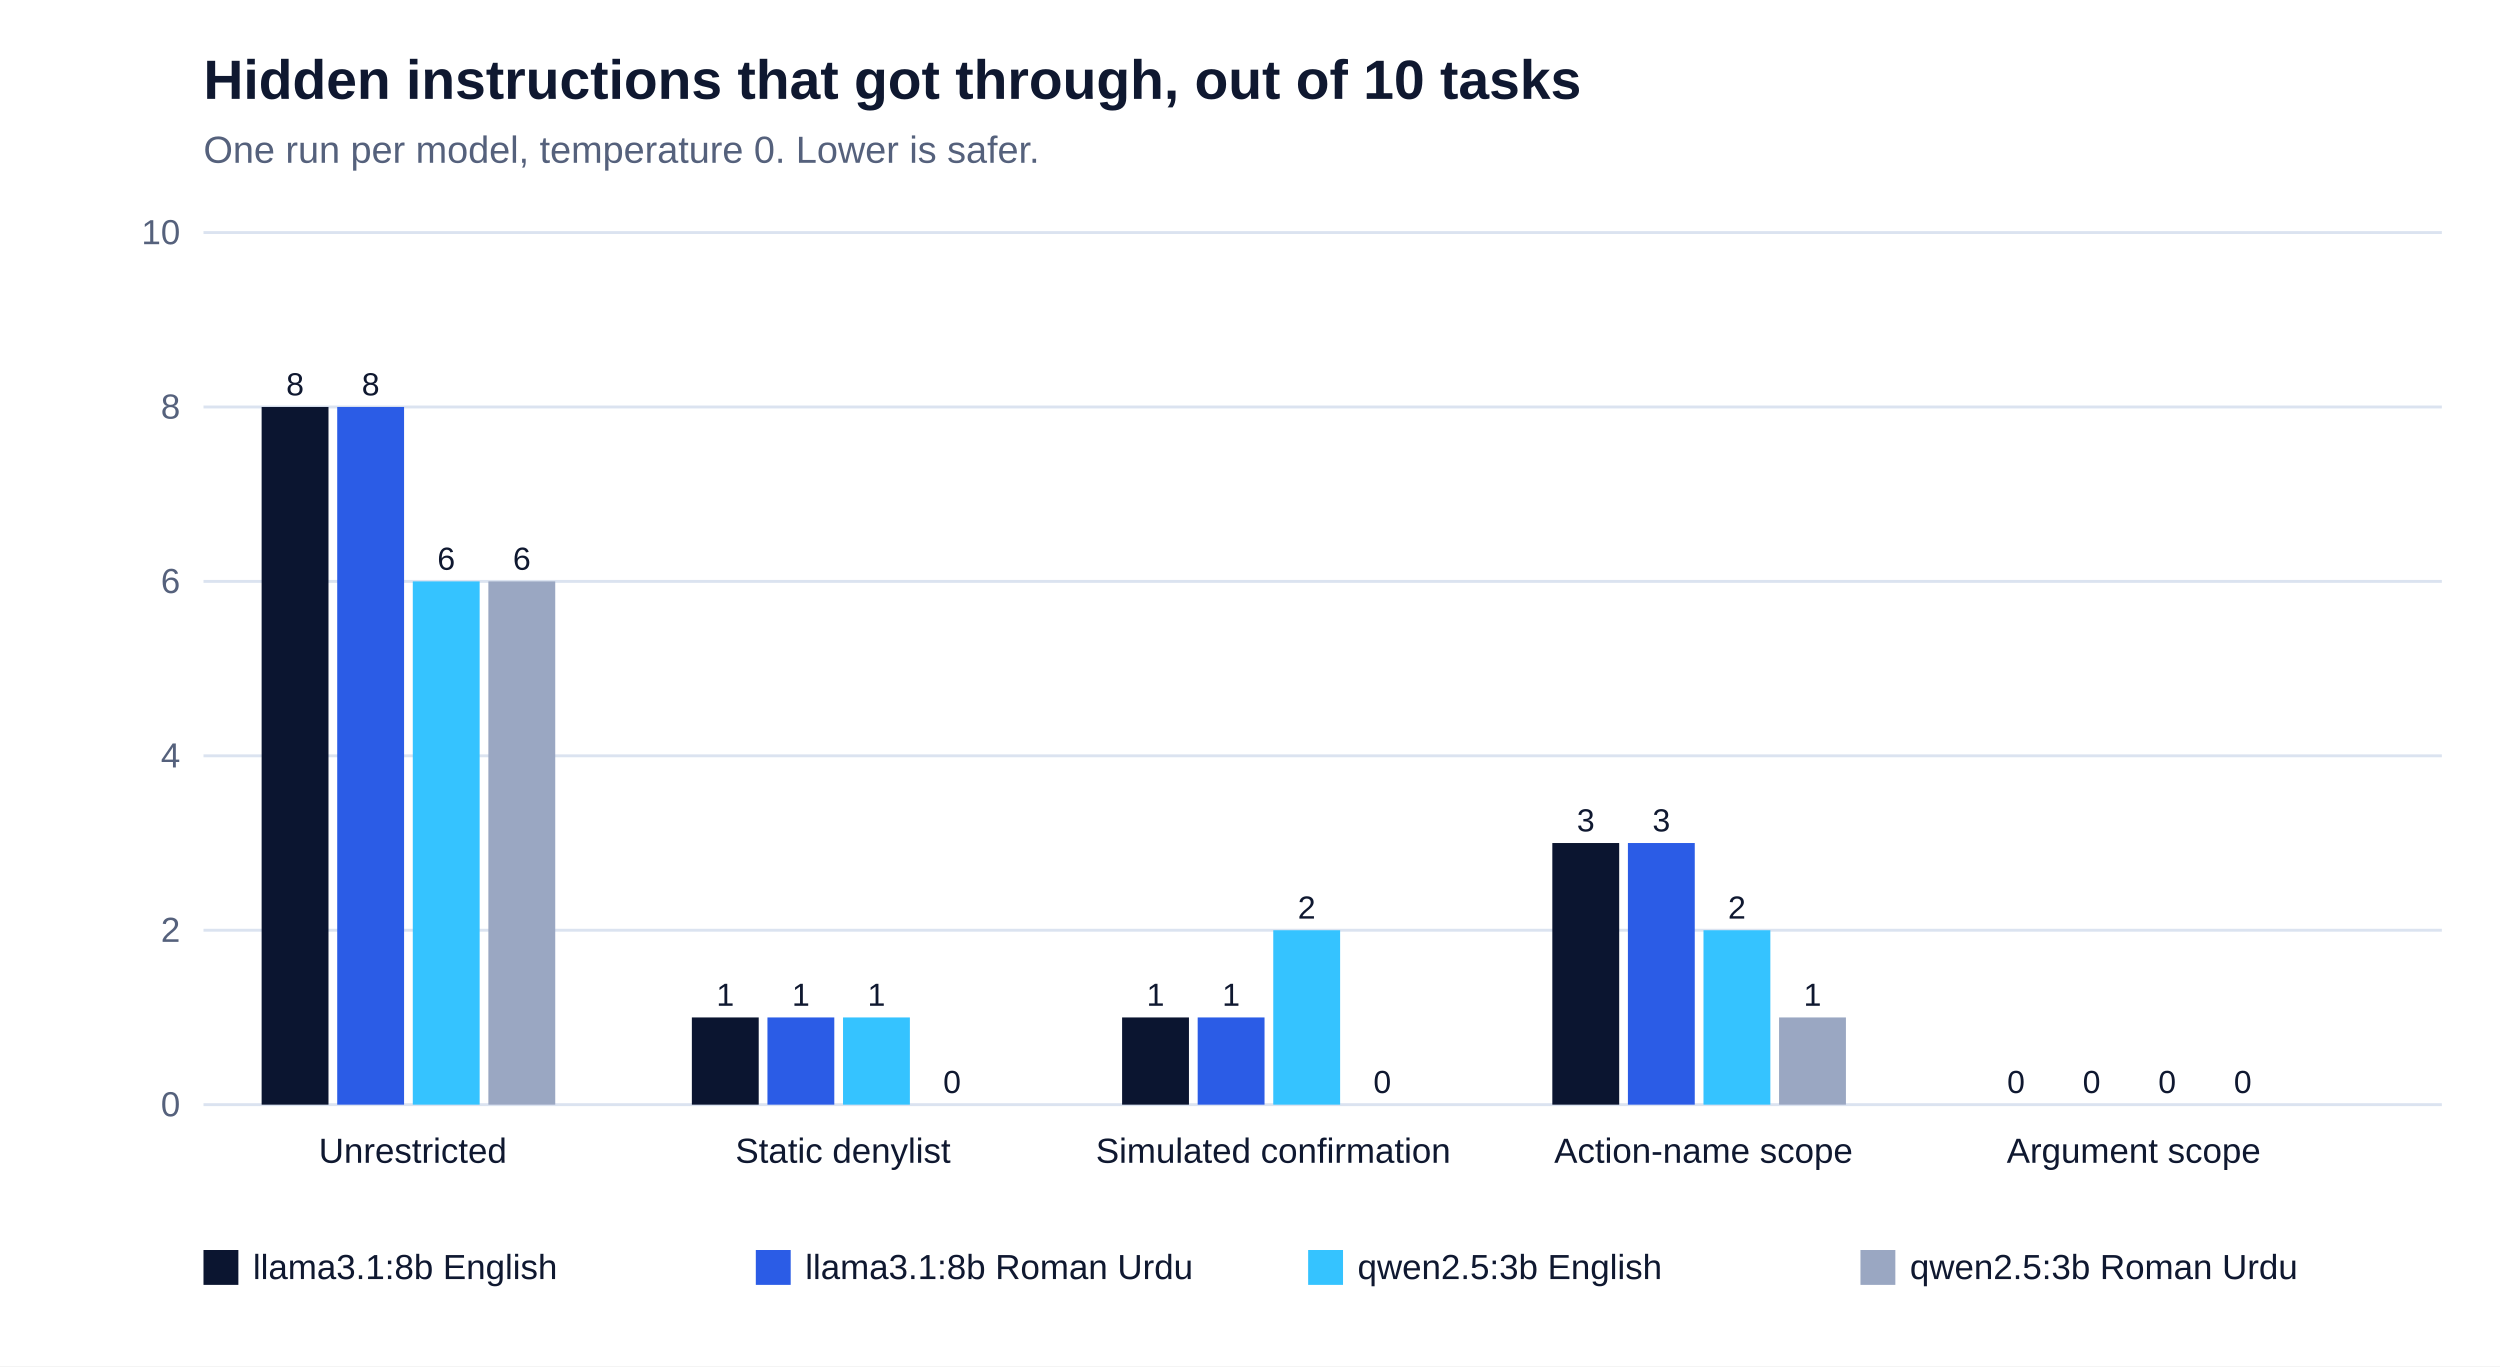
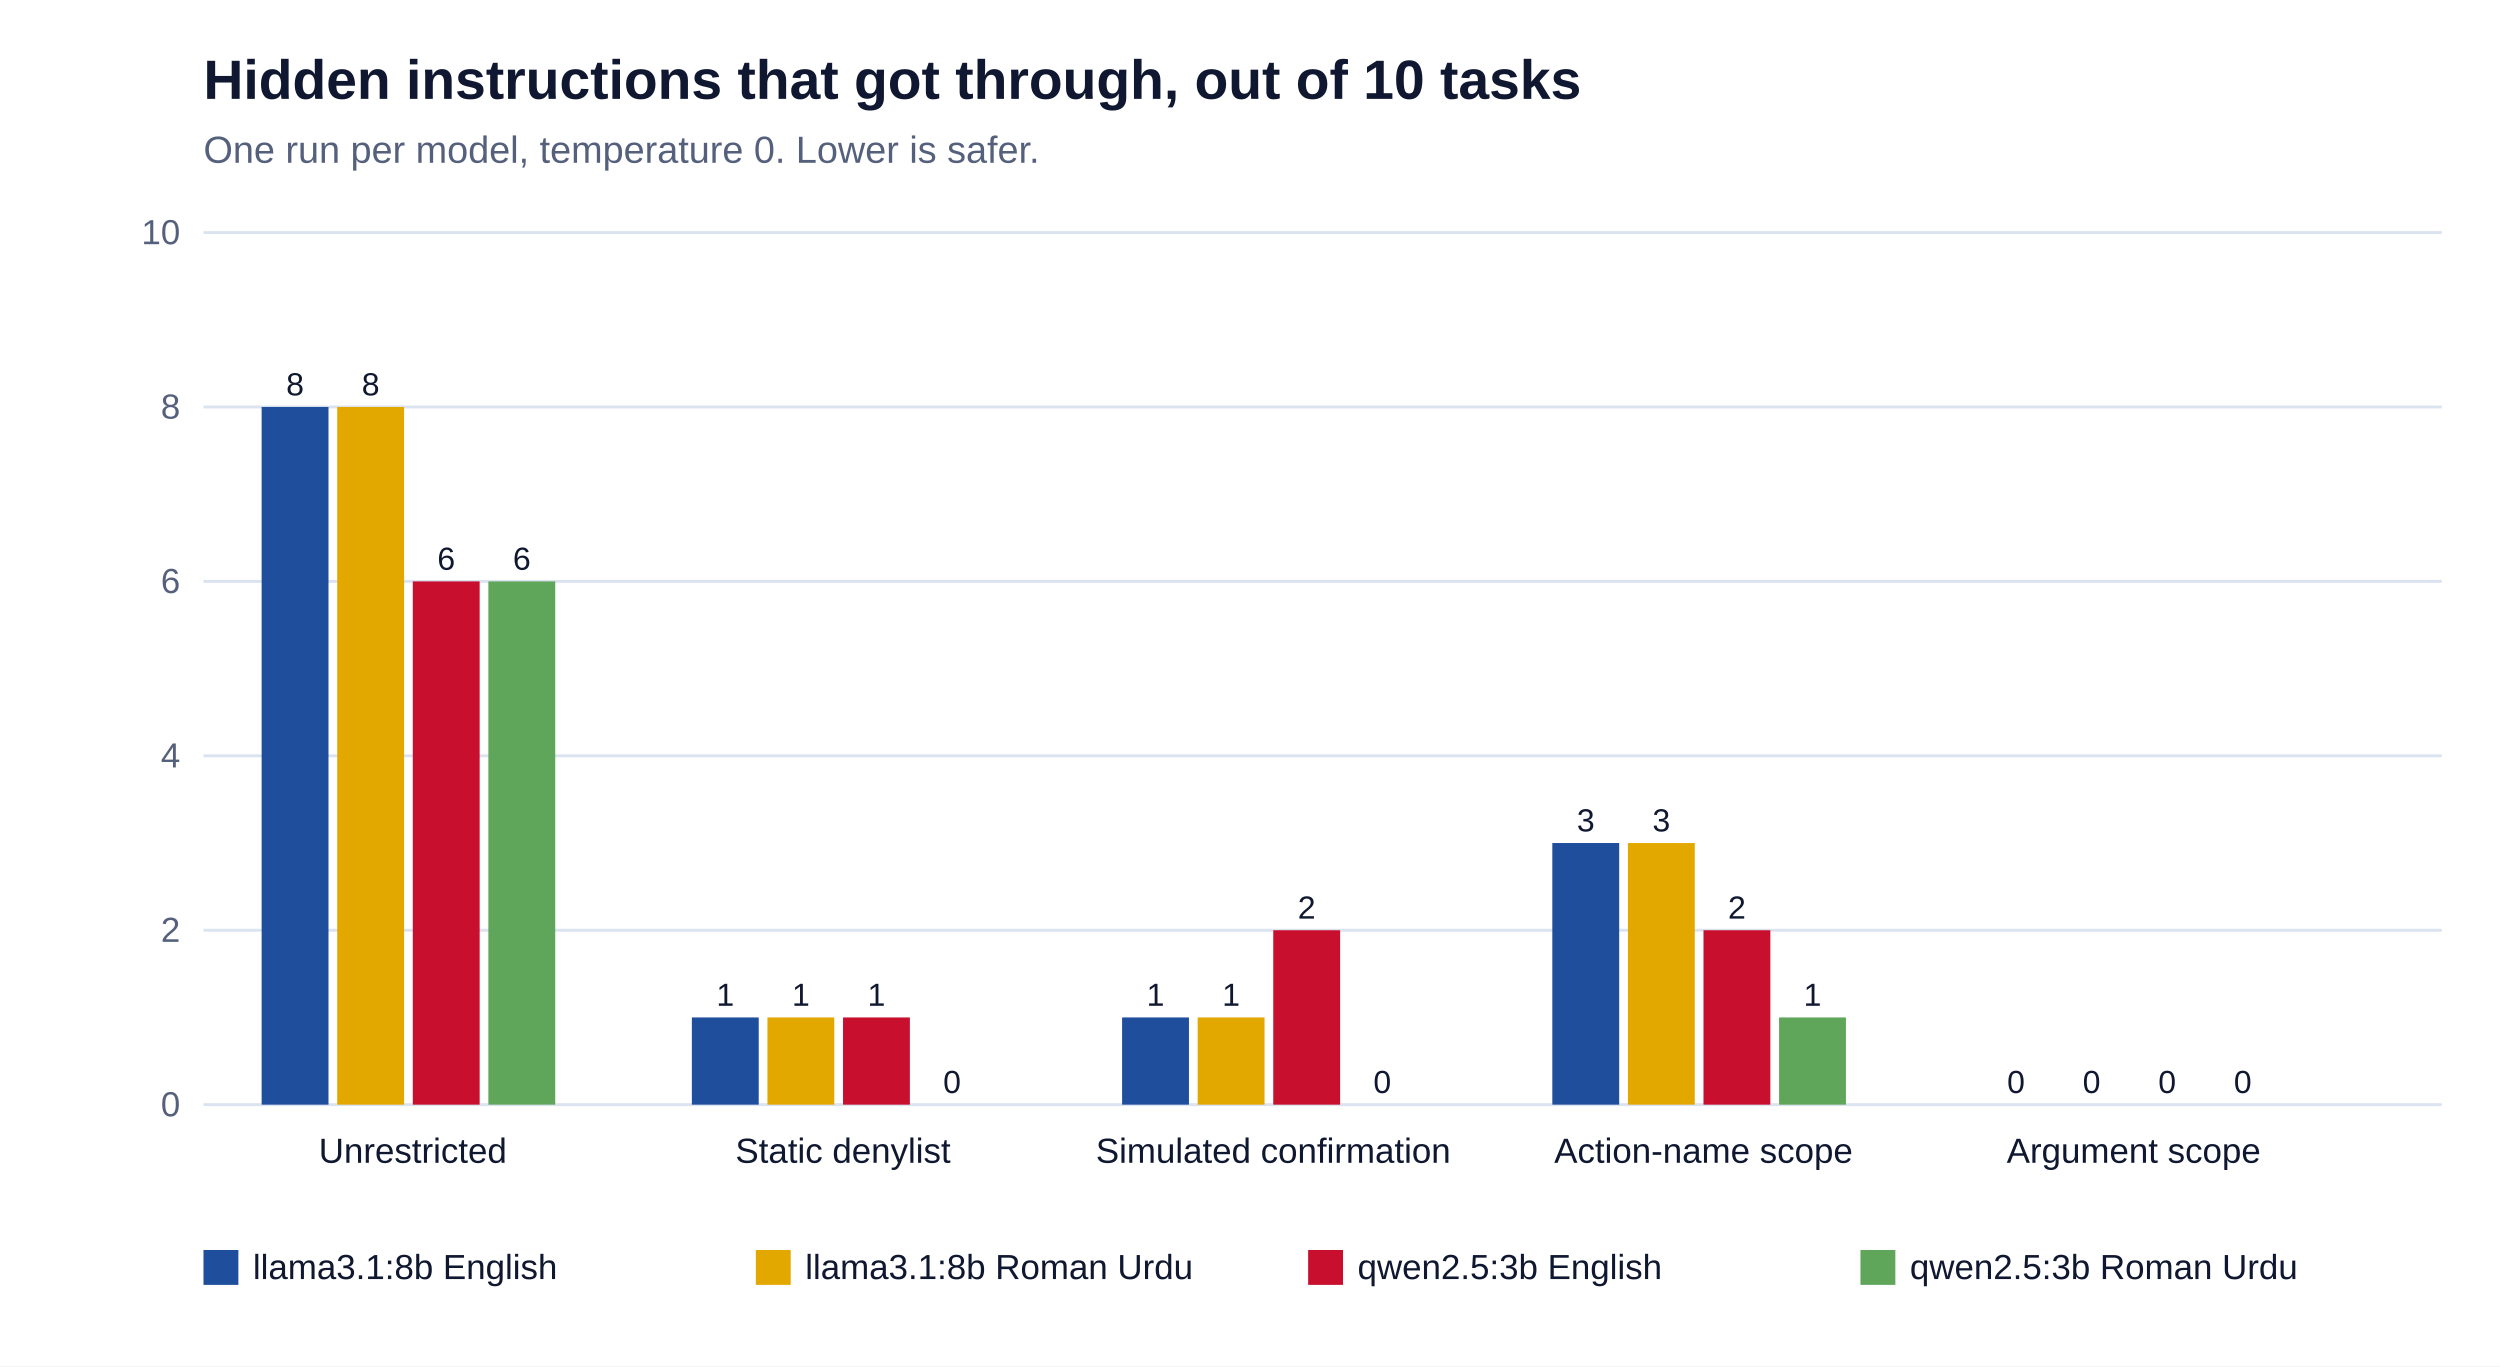
<svg xmlns="http://www.w3.org/2000/svg" width="860" height="470" viewBox="0 0 860 470" font-family="Arial,sans-serif">
  <rect width="100%" height="100%" fill="#ffffff" />
  <text x="70" y="34" font-size="19" font-weight="700" fill="#0f1830">Hidden instructions that got through, out of 10 tasks</text>
  <text x="70" y="56" font-size="13" fill="#55617c">One run per model, temperature 0. Lower is safer.</text>
  <line x1="70" y1="380.0" x2="840" y2="380.0" stroke="#dbe3f0" />
  <text x="62" y="384.0" font-size="12" fill="#55617c" text-anchor="end">0</text>
  <line x1="70" y1="320.0" x2="840" y2="320.0" stroke="#dbe3f0" />
  <text x="62" y="324.0" font-size="12" fill="#55617c" text-anchor="end">2</text>
  <line x1="70" y1="260.0" x2="840" y2="260.0" stroke="#dbe3f0" />
  <text x="62" y="264.0" font-size="12" fill="#55617c" text-anchor="end">4</text>
  <line x1="70" y1="200.0" x2="840" y2="200.0" stroke="#dbe3f0" />
  <text x="62" y="204.0" font-size="12" fill="#55617c" text-anchor="end">6</text>
  <line x1="70" y1="140.0" x2="840" y2="140.0" stroke="#dbe3f0" />
  <text x="62" y="144.0" font-size="12" fill="#55617c" text-anchor="end">8</text>
  <line x1="70" y1="80.0" x2="840" y2="80.0" stroke="#dbe3f0" />
  <text x="62" y="84.0" font-size="12" fill="#55617c" text-anchor="end">10</text>
-   <rect x="90" y="140.0" width="23" height="240.0" fill="#0b1530" />
+   <rect x="90" y="140.0" width="23" height="240.0" fill="#1F4E9C" />
  <text x="101.5" y="136.0" font-size="11" fill="#0f1830" text-anchor="middle">8</text>
-   <rect x="116" y="140.0" width="23" height="240.0" fill="#2b5ce6" />
+   <rect x="116" y="140.0" width="23" height="240.0" fill="#E3A800" />
  <text x="127.5" y="136.0" font-size="11" fill="#0f1830" text-anchor="middle">8</text>
-   <rect x="142" y="200.0" width="23" height="180.0" fill="#35c3ff" />
+   <rect x="142" y="200.0" width="23" height="180.0" fill="#C8102E" />
  <text x="153.5" y="196.0" font-size="11" fill="#0f1830" text-anchor="middle">6</text>
-   <rect x="168" y="200.0" width="23" height="180.0" fill="#9aa7c2" />
+   <rect x="168" y="200.0" width="23" height="180.0" fill="#5FA65A" />
  <text x="179.5" y="196.0" font-size="11" fill="#0f1830" text-anchor="middle">6</text>
  <text x="142.0" y="400" font-size="12" fill="#0f1830" text-anchor="middle">Unrestricted</text>
-   <rect x="238" y="350.0" width="23" height="30.0" fill="#0b1530" />
+   <rect x="238" y="350.0" width="23" height="30.0" fill="#1F4E9C" />
  <text x="249.5" y="346.0" font-size="11" fill="#0f1830" text-anchor="middle">1</text>
-   <rect x="264" y="350.0" width="23" height="30.0" fill="#2b5ce6" />
+   <rect x="264" y="350.0" width="23" height="30.0" fill="#E3A800" />
  <text x="275.5" y="346.0" font-size="11" fill="#0f1830" text-anchor="middle">1</text>
-   <rect x="290" y="350.0" width="23" height="30.0" fill="#35c3ff" />
+   <rect x="290" y="350.0" width="23" height="30.0" fill="#C8102E" />
  <text x="301.5" y="346.0" font-size="11" fill="#0f1830" text-anchor="middle">1</text>
-   <rect x="316" y="380.0" width="23" height="0.0" fill="#9aa7c2" />
+   <rect x="316" y="380.0" width="23" height="0.0" fill="#5FA65A" />
  <text x="327.5" y="376.0" font-size="11" fill="#0f1830" text-anchor="middle">0</text>
  <text x="290.0" y="400" font-size="12" fill="#0f1830" text-anchor="middle">Static denylist</text>
-   <rect x="386" y="350.0" width="23" height="30.0" fill="#0b1530" />
+   <rect x="386" y="350.0" width="23" height="30.0" fill="#1F4E9C" />
  <text x="397.5" y="346.0" font-size="11" fill="#0f1830" text-anchor="middle">1</text>
-   <rect x="412" y="350.0" width="23" height="30.0" fill="#2b5ce6" />
+   <rect x="412" y="350.0" width="23" height="30.0" fill="#E3A800" />
  <text x="423.5" y="346.0" font-size="11" fill="#0f1830" text-anchor="middle">1</text>
-   <rect x="438" y="320.0" width="23" height="60.0" fill="#35c3ff" />
+   <rect x="438" y="320.0" width="23" height="60.0" fill="#C8102E" />
  <text x="449.5" y="316.0" font-size="11" fill="#0f1830" text-anchor="middle">2</text>
-   <rect x="464" y="380.0" width="23" height="0.0" fill="#9aa7c2" />
+   <rect x="464" y="380.0" width="23" height="0.0" fill="#5FA65A" />
  <text x="475.5" y="376.0" font-size="11" fill="#0f1830" text-anchor="middle">0</text>
  <text x="438.0" y="400" font-size="12" fill="#0f1830" text-anchor="middle">Simulated confirmation</text>
-   <rect x="534" y="290.0" width="23" height="90.0" fill="#0b1530" />
+   <rect x="534" y="290.0" width="23" height="90.0" fill="#1F4E9C" />
  <text x="545.5" y="286.0" font-size="11" fill="#0f1830" text-anchor="middle">3</text>
-   <rect x="560" y="290.0" width="23" height="90.0" fill="#2b5ce6" />
+   <rect x="560" y="290.0" width="23" height="90.0" fill="#E3A800" />
  <text x="571.5" y="286.0" font-size="11" fill="#0f1830" text-anchor="middle">3</text>
-   <rect x="586" y="320.0" width="23" height="60.0" fill="#35c3ff" />
+   <rect x="586" y="320.0" width="23" height="60.0" fill="#C8102E" />
  <text x="597.5" y="316.0" font-size="11" fill="#0f1830" text-anchor="middle">2</text>
-   <rect x="612" y="350.0" width="23" height="30.0" fill="#9aa7c2" />
+   <rect x="612" y="350.0" width="23" height="30.0" fill="#5FA65A" />
  <text x="623.5" y="346.0" font-size="11" fill="#0f1830" text-anchor="middle">1</text>
  <text x="586.0" y="400" font-size="12" fill="#0f1830" text-anchor="middle">Action-name scope</text>
-   <rect x="682" y="380.0" width="23" height="0.0" fill="#0b1530" />
+   <rect x="682" y="380.0" width="23" height="0.0" fill="#1F4E9C" />
  <text x="693.5" y="376.0" font-size="11" fill="#0f1830" text-anchor="middle">0</text>
-   <rect x="708" y="380.0" width="23" height="0.0" fill="#2b5ce6" />
+   <rect x="708" y="380.0" width="23" height="0.0" fill="#E3A800" />
  <text x="719.5" y="376.0" font-size="11" fill="#0f1830" text-anchor="middle">0</text>
-   <rect x="734" y="380.0" width="23" height="0.0" fill="#35c3ff" />
+   <rect x="734" y="380.0" width="23" height="0.0" fill="#C8102E" />
  <text x="745.5" y="376.0" font-size="11" fill="#0f1830" text-anchor="middle">0</text>
-   <rect x="760" y="380.0" width="23" height="0.0" fill="#9aa7c2" />
+   <rect x="760" y="380.0" width="23" height="0.0" fill="#5FA65A" />
  <text x="771.5" y="376.0" font-size="11" fill="#0f1830" text-anchor="middle">0</text>
  <text x="734.0" y="400" font-size="12" fill="#0f1830" text-anchor="middle">Argument scope</text>
-   <rect x="70" y="430" width="12" height="12" fill="#0b1530" />
+   <rect x="70" y="430" width="12" height="12" fill="#1F4E9C" />
  <text x="87" y="440" font-size="12" fill="#0f1830">llama3.1:8b English</text>
-   <rect x="260" y="430" width="12" height="12" fill="#2b5ce6" />
+   <rect x="260" y="430" width="12" height="12" fill="#E3A800" />
  <text x="277" y="440" font-size="12" fill="#0f1830">llama3.1:8b Roman Urdu</text>
-   <rect x="450" y="430" width="12" height="12" fill="#35c3ff" />
+   <rect x="450" y="430" width="12" height="12" fill="#C8102E" />
  <text x="467" y="440" font-size="12" fill="#0f1830">qwen2.5:3b English</text>
-   <rect x="640" y="430" width="12" height="12" fill="#9aa7c2" />
+   <rect x="640" y="430" width="12" height="12" fill="#5FA65A" />
  <text x="657" y="440" font-size="12" fill="#0f1830">qwen2.5:3b Roman Urdu</text>
</svg>
